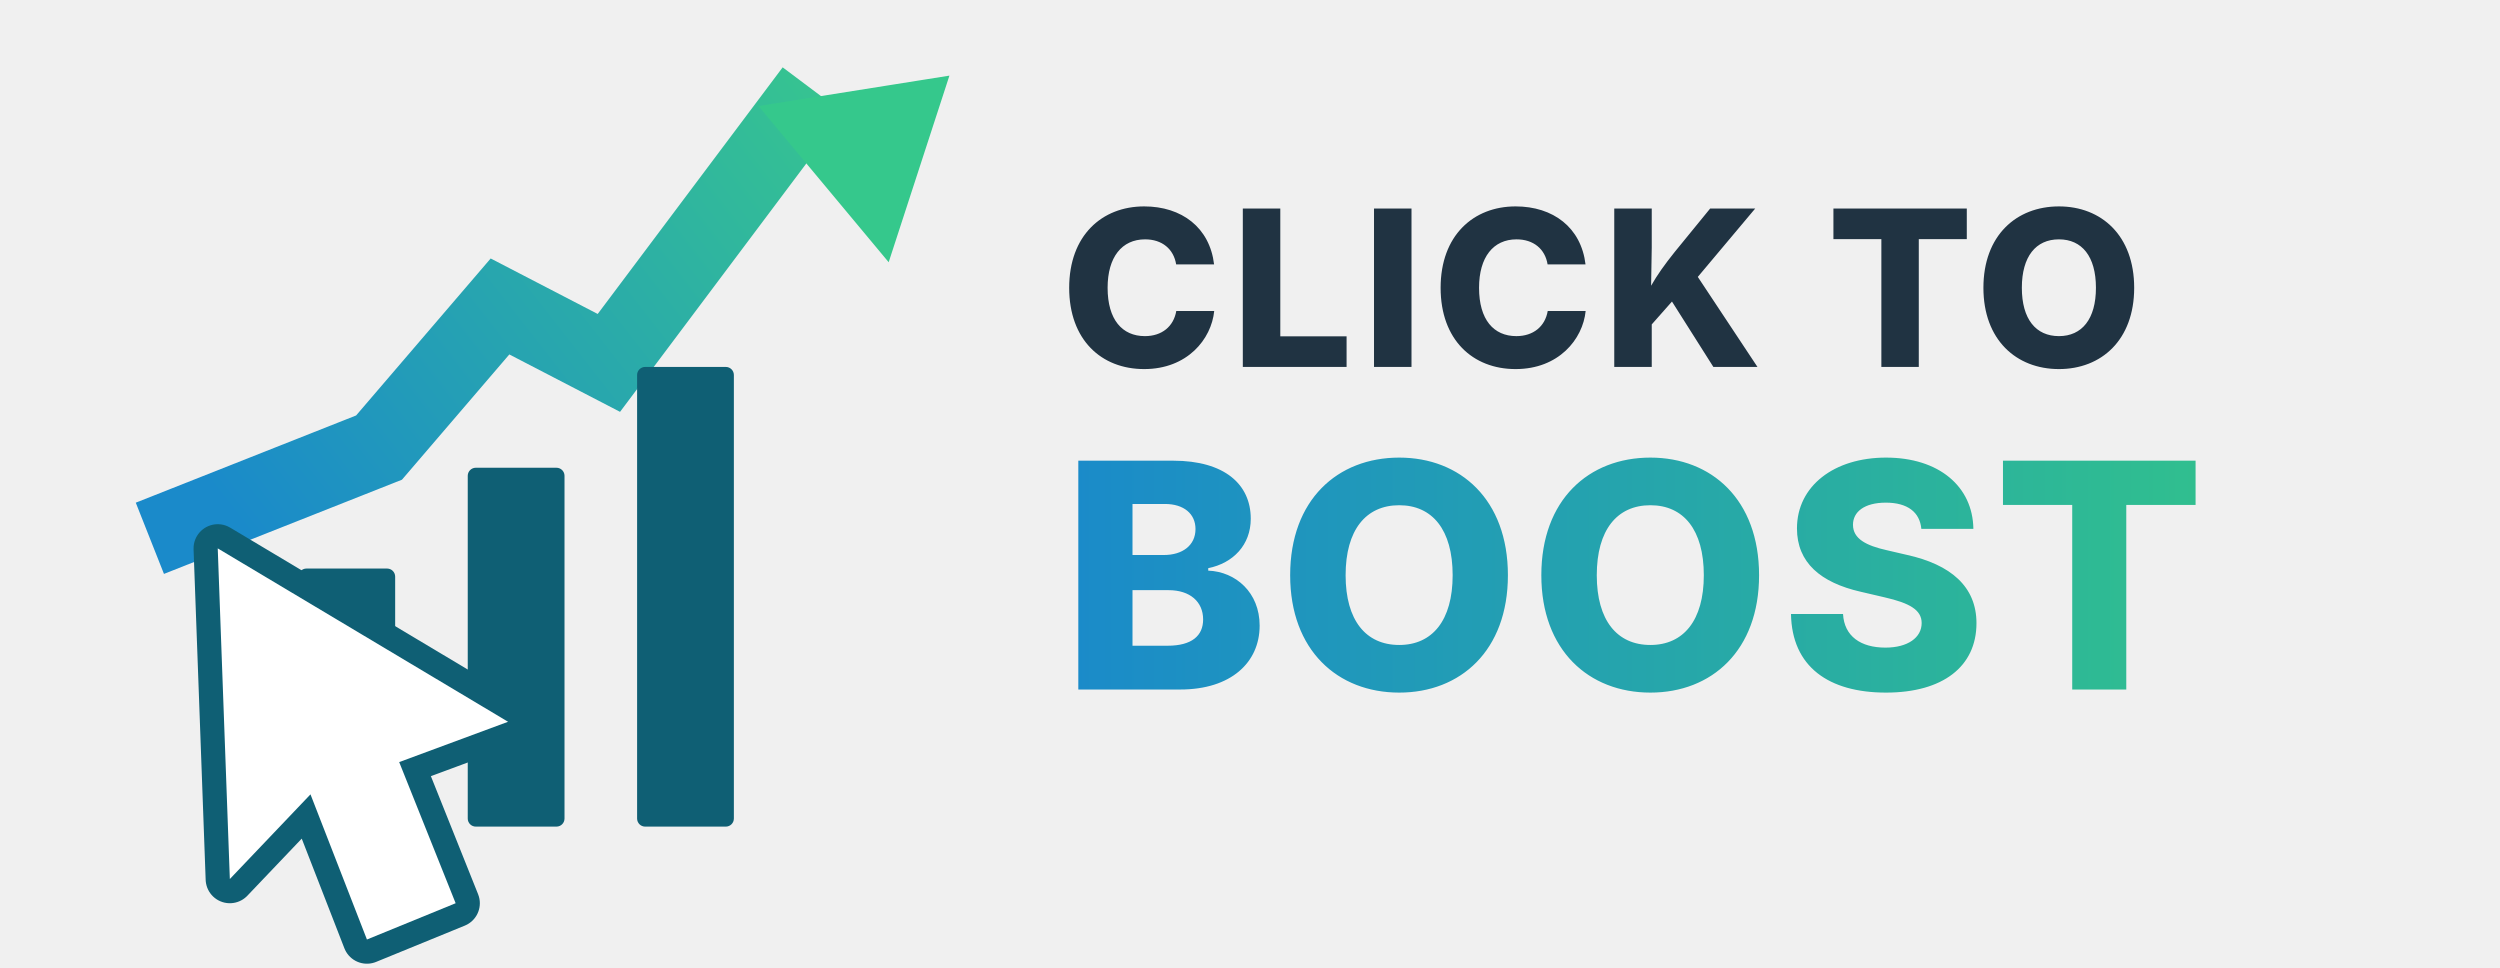
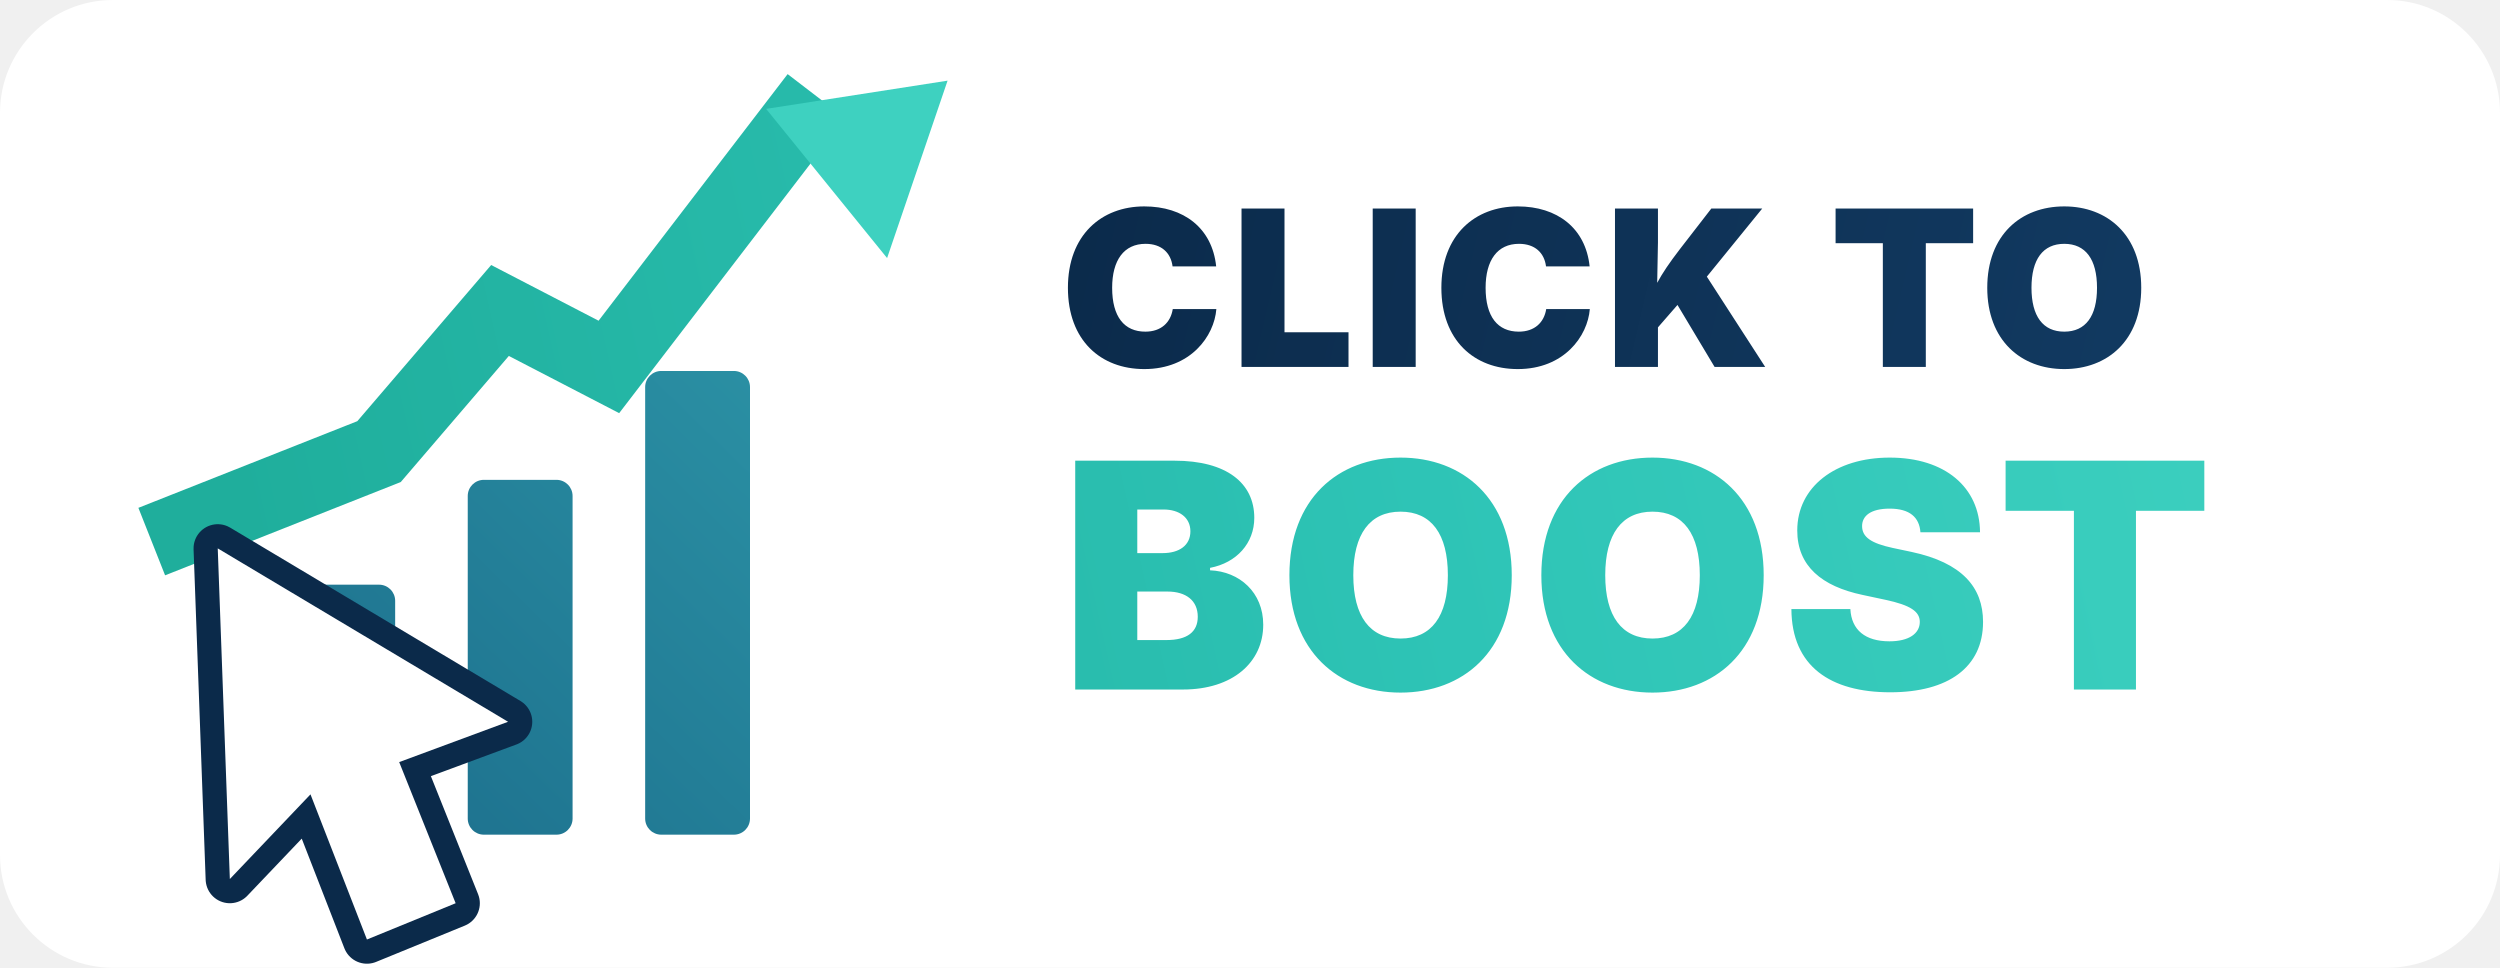
<svg xmlns="http://www.w3.org/2000/svg" viewBox="0 0 620 240" role="img" aria-labelledby="title desc">
  <defs>
-     <linearGradient id="arrowGradient" x1="67" y1="140" x2="223" y2="18" gradientUnits="userSpaceOnUse">
-       <stop offset="0" stop-color="#1A8ACA" />
-       <stop offset="1" stop-color="#39C98B" />
+     <linearGradient id="navyGradient" x1="260" y1="30" x2="560" y2="100" gradientUnits="userSpaceOnUse">
+       <stop offset="0" stop-color="#0B2A4A" />
+       <stop offset="1" stop-color="#123B63" />
    </linearGradient>
-     <linearGradient id="boostGradient" x1="262" y1="134" x2="569" y2="134" gradientUnits="userSpaceOnUse">
-       <stop offset="0" stop-color="#1A8ACA" />
-       <stop offset="1" stop-color="#32C38A" />
+     <linearGradient id="tealGradient" x1="64" y1="150" x2="575" y2="36" gradientUnits="userSpaceOnUse">
+       <stop offset="0" stop-color="#1FAE9C" />
+       <stop offset="0.55" stop-color="#2EC4B6" />
+       <stop offset="1" stop-color="#3ED1C0" />
+     </linearGradient>
+     <linearGradient id="blueTealGradient" x1="74" y1="205" x2="184" y2="92" gradientUnits="userSpaceOnUse">
+       <stop offset="0" stop-color="#1C6E8C" />
+       <stop offset="1" stop-color="#2A8FA3" />
    </linearGradient>
  </defs>
-   <g fill="none" stroke-linecap="square" stroke-linejoin="miter">
-     <path d="M46 130 L94 111 L124 76 L151 90 L196 30" stroke="url(#arrowGradient)" stroke-width="19" />
-     <path d="M190 27 L234 20 L220 63 Z" fill="#35C88C" stroke="#35C88C" stroke-width="2" />
+   <rect width="620" height="240" rx="28" fill="#FFFFFF" />
+   <g fill="url(#blueTealGradient)">
+     <rect x="72" y="145" width="26" height="62" rx="4" />
+     <rect x="116" y="119" width="26" height="88" rx="4" />
+     <rect x="160" y="92" width="26" height="115" rx="4" />
  </g>
-   <g fill="#0F5F74">
-     <rect x="74" y="141" width="24" height="64" rx="2" />
-     <rect x="116" y="116" width="24" height="89" rx="2" />
-     <rect x="158" y="91" width="24" height="114" rx="2" />
-   </g>
+   <path d="M46 131 L94 112 L124 77 L151 91 L197 31" fill="none" stroke="url(#tealGradient)" stroke-width="18" stroke-linecap="square" stroke-linejoin="miter" />
+   <path d="M190 27 L235 20 L220 64 Z" fill="#3ED1C0" />
  <g transform="translate(54 136)">
-     <path d="M0 0 L72 43 L45 53 L59 88 L37 97 L23 61 L3 82 Z" fill="#FFFFFF" stroke="#0F5F74" stroke-width="12" stroke-linejoin="round" />
+     <path d="M0 0 L72 43 L45 53 L59 88 L37 97 L23 61 L3 82 Z" fill="#FFFFFF" stroke="#0B2A4A" stroke-width="12" stroke-linejoin="round" />
    <path d="M0 0 L72 43 L45 53 L59 88 L37 97 L23 61 L3 82 Z" fill="#FFFFFF" />
  </g>
-   <g font-family="Inter, Montserrat, Arial, sans-serif" font-weight="800" letter-spacing="2">
-     <text x="263" y="91" fill="#203342" font-size="54">CLICK TO</text>
-     <text x="263" y="171" fill="url(#boostGradient)" font-size="78">BOOST</text>
+   <g font-family="Inter, Montserrat, Arial, sans-serif" font-weight="900" letter-spacing="2">
+     <text x="263" y="91" fill="url(#navyGradient)" font-size="54">CLICK TO</text>
+     <text x="263" y="171" fill="url(#tealGradient)" font-size="78">BOOST</text>
  </g>
</svg>
